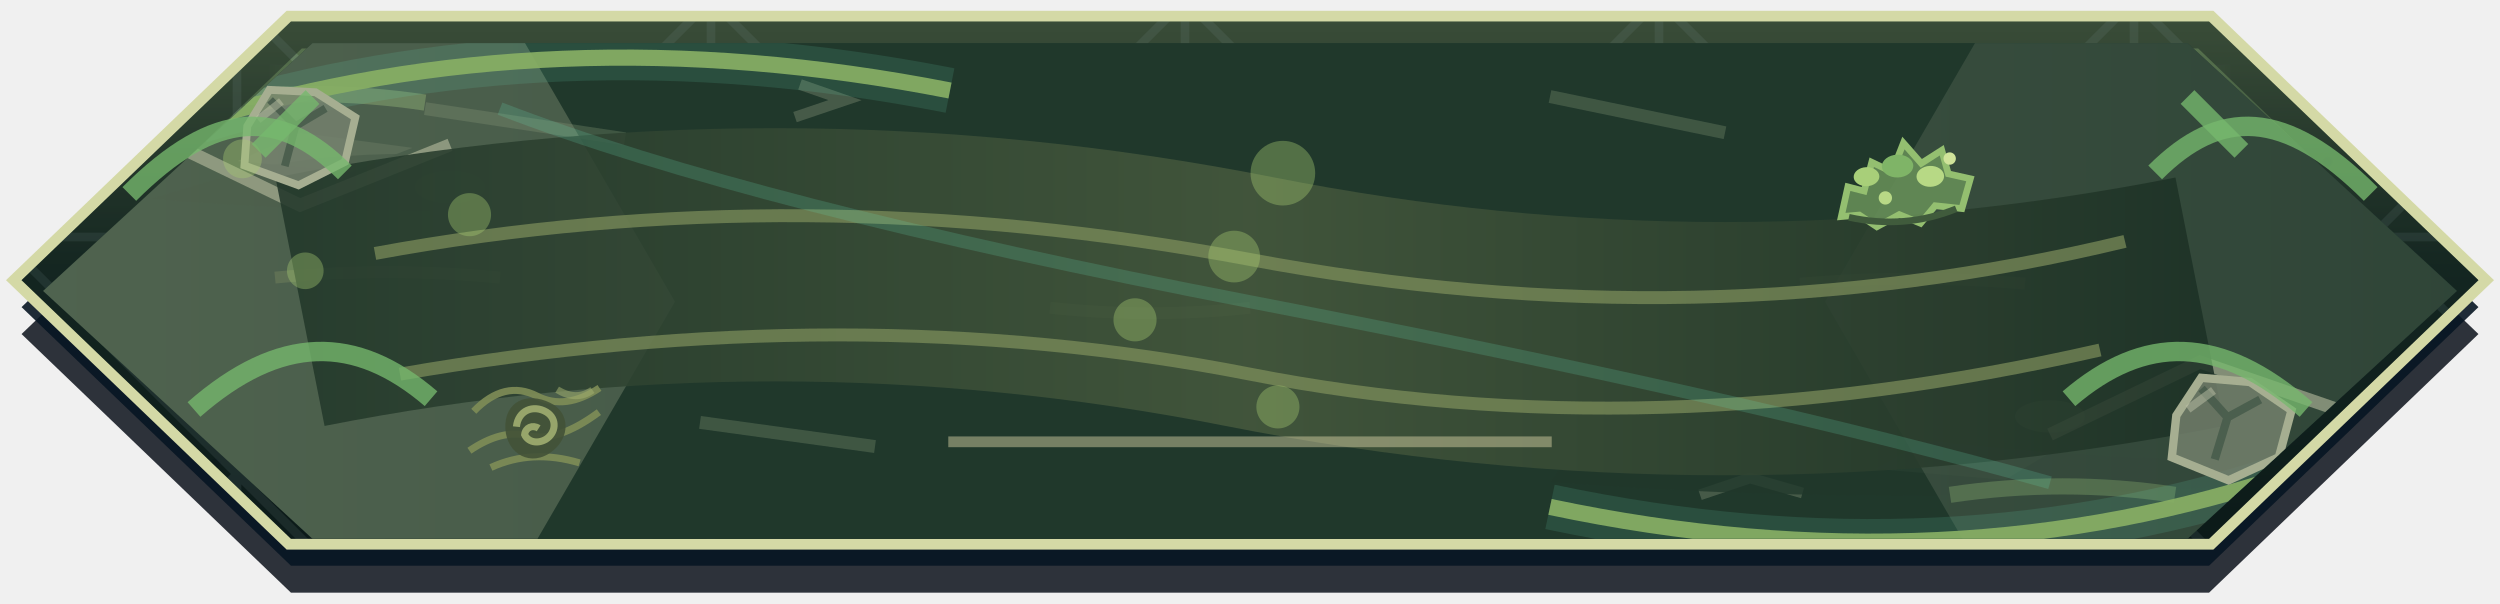
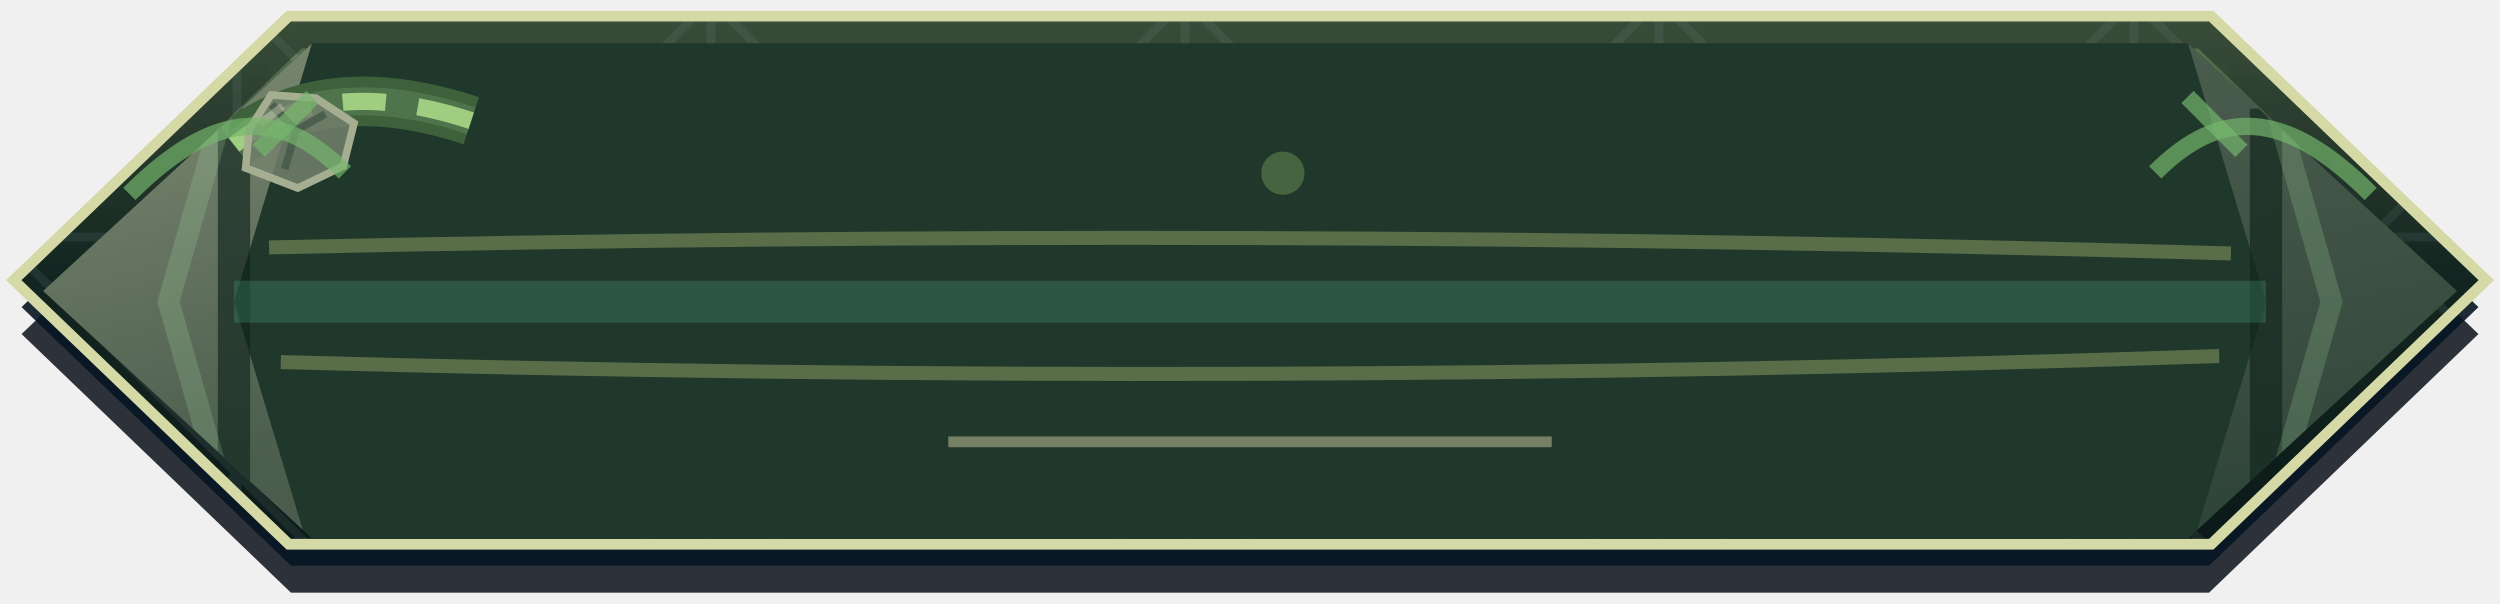
<svg xmlns="http://www.w3.org/2000/svg" width="464" height="112" viewBox="0 0 232 56" role="img" aria-label="M7 secondary-hex-button normal" data-style="m11-enchanted-forest@0.1.0" data-geometry-shape="wide-hexagon" data-corner-radius="2" data-end-cap-depth="25">
  <defs>
    <linearGradient id="m11-secondary-hex-button-232x56-normal-plate" x1="0" y1="0" x2="0" y2="1">
      <stop offset="0" stop-color="#5C7650" />
      <stop offset=".48" stop-color="#20382B" />
      <stop offset="1" stop-color="#13251E" />
    </linearGradient>
    <linearGradient id="m11-secondary-hex-button-232x56-normal-primary" x1="0" y1="0" x2="0" y2="1">
      <stop offset="0" stop-color="#F1E8C8" />
      <stop offset=".45" stop-color="#66D9B2" />
      <stop offset="1" stop-color="#2A856F" />
    </linearGradient>
    <linearGradient id="m11-secondary-hex-button-232x56-normal-energy" x1="0" y1="0" x2="1" y2="0">
      <stop offset="0" stop-color="#B8E0A5" stop-opacity="0" />
      <stop offset=".5" stop-color="#B8E0A5" stop-opacity=".86" />
      <stop offset="1" stop-color="#B8E0A5" stop-opacity="0" />
    </linearGradient>
    <pattern id="m11-secondary-hex-button-232x56-normal-grain" width="28" height="28" patternUnits="userSpaceOnUse">
      <circle cx="5" cy="7" r=".6" fill="#FFFFFF" fill-opacity=".12" />
      <circle cx="20" cy="15" r=".45" fill="#061321" fill-opacity=".2" />
    </pattern>
    <pattern id="m11-secondary-hex-button-232x56-normal-plate-pattern" width="44" height="44" patternUnits="userSpaceOnUse">
      <path d="M0 22H44M22 0V44M0 22L22 0 44 22 22 44Z" fill="none" stroke="#D8FBFF" stroke-opacity=".12" stroke-width=".8" />
    </pattern>
    <mask id="m11-secondary-hex-button-232x56-normal-mask">
      <path d="M27 2H205L230 26L205 50H27L2 26Z" fill="white" />
    </mask>
  </defs>
  <g opacity="1">
    <g id="m11-secondary-hex-button-232x56-normal-outer-shadow" data-layer="outer-shadow" transform="translate(0 5)">
      <path d="M27 2H205L230 26L205 50H27L2 26Z" fill="#020812" opacity=".82" />
    </g>
    <g id="m11-secondary-hex-button-232x56-normal-connected-depth" data-layer="connected-depth" transform="translate(0 2.5)">
      <path d="M27 2H205L230 26L205 50H27L2 26Z" fill="#071522" opacity=".9" />
    </g>
    <g id="m11-secondary-hex-button-232x56-normal-outer-frame" data-layer="outer-frame">
      <path d="M27 2H205L230 26L205 50H27L2 26Z" fill="#071421" stroke="#D4D9A6" stroke-width="2" stroke-linejoin="miter" />
    </g>
    <g id="m11-secondary-hex-button-232x56-normal-inner-plate-fill" data-layer="inner-plate-fill">
      <path d="M27 2H205L230 26L205 50H27L2 26Z" fill="url(#m11-secondary-hex-button-232x56-normal-plate)" />
    </g>
    <g id="m11-secondary-hex-button-232x56-normal-surface-grain" data-layer="surface-grain" data-material-source="m8-ice-grain" mask="url(#m11-secondary-hex-button-232x56-normal-mask)">
      <rect width="232" height="56" fill="url(#m11-secondary-hex-button-232x56-normal-grain)" />
    </g>
    <g id="m11-secondary-hex-button-232x56-normal-surface-pattern" data-layer="surface-pattern" data-material-source="m8-crystal-facet-pattern" mask="url(#m11-secondary-hex-button-232x56-normal-mask)">
      <rect width="232" height="56" fill="url(#m11-secondary-hex-button-232x56-normal-plate-pattern)" />
    </g>
    <g id="m11-secondary-hex-button-232x56-normal-side-bevel-shade" data-layer="side-bevel-shade" mask="url(#m11-secondary-hex-button-232x56-normal-mask)">
      <path d="M27 2H205L230 26L205 50H27L2 26Z" fill="none" stroke="#020812" stroke-opacity=".38" stroke-width="5" />
    </g>
    <g id="m11-secondary-hex-button-232x56-normal-top-bevel-highlight" data-layer="top-bevel-highlight" mask="url(#m11-secondary-hex-button-232x56-normal-mask)">
      <path d="M35 8H197" stroke="#FFFFFF" stroke-opacity=".55" stroke-width="3" stroke-linecap="square" />
    </g>
    <g id="m11-secondary-hex-button-232x56-normal-cold-edge-accent" data-layer="cold-edge-accent" data-material-source="m8-cold-edge-accent" mask="url(#m11-secondary-hex-button-232x56-normal-mask)">
      <rect x="25" y="6" width="182" height="8" fill="url(#m11-secondary-hex-button-232x56-normal-energy)" />
    </g>
    <g id="m11-secondary-hex-button-232x56-normal-ornament-decal" data-layer="ornament-decal" data-material-source="m7-ornament-marks" mask="url(#m11-secondary-hex-button-232x56-normal-mask)">
      <path d="M33 43h16M183 43h16" stroke="#E6FCFF" stroke-opacity=".5" stroke-width="2" />
    </g>
    <g id="m11-secondary-hex-button-material-stack" data-layer="forest-material-stack" data-material-families="weathered-stone,dark-wood,moss-lichen">
      <path d="M29 4H203L228 27L203 50H29L4 27Z" fill="#20382B" />
    </g>
-     <g id="m11-secondary-hex-button-material-detail" data-layer="forest-material-detail" data-material-channels="stone-chips,wood-grain,moss-mask" data-detail-scale="component">
-       <path d="M39.44 10.08l18.56 2.8M143.84 8.96l16.24 3.36M64.96 39.2l16.24 2.24" stroke="#6B8063" stroke-width="1.2" stroke-opacity=".72" />
-     </g>
-     <g id="m11-secondary-hex-button-material-face-depth" data-layer="forest-material-face-depth" data-material-source="shared-face-geometry">
-       <clipPath id="m11-secondary-hex-button-face-clip">
+     <g id="m11-secondary-hex-button-integrated-material-regions" data-layer="forest-integrated-material-regions" data-integration="construction-profile-connected" data-variation-seed="51731" data-density-class="secondary-hex-button" data-cluster-budget="1" data-speckle-budget="1" data-ornament-budget="2" data-profile-stages="3" data-state-contract="stable-living-presence" data-state="normal">
+       <defs>
+         <linearGradient id="m11-secondary-hex-button-stone-construction-depth" x2="1" y2="1">
+           <stop stop-color="#BAC0A1" stop-opacity=".76" />
+           <stop offset=".42" stop-color="#697765" stop-opacity=".72" />
+           <stop offset="1" stop-color="#263C33" stop-opacity=".92" />
+         </linearGradient>
+         <linearGradient id="m11-secondary-hex-button-wood-construction-depth" x2=".8" y2=".2">
+           <stop stop-color="#172B21" />
+           <stop offset=".45" stop-color="#4A5B3D" />
+           <stop offset=".7" stop-color="#293C2C" />
+           <stop offset="1" stop-color="#12251C" />
+         </linearGradient>
+       </defs>
+       <clipPath id="m11-secondary-hex-button-construction-clip">
        <path d="M29 4H203L228 27L203 50H29L4 27Z" />
      </clipPath>
-       <g clip-path="url(#m11-secondary-hex-button-face-clip)">
-         <g data-layer="forest-weathered-stone">
-           <path d="M27.84 12.32l10.44 1.4 -5.8 2.24 -10.44 -1.008ZM178.64 40.88l11.6 1.12 -4.176 2.52 -12.064 -1.008Z" fill="#7C8D70" fill-opacity=".45" />
-           <path d="M74.24 7.84l4.176 1.456 -4.64 1.568M157.76 45.92l4.64 -1.568 4.872 1.4" fill="none" stroke="#9BA687" stroke-width="1" stroke-opacity=".55" />
+       <g clip-path="url(#m11-secondary-hex-button-construction-clip)">
+         <g data-layer="forest-wood-surface-region" data-material-family="wood" data-growth-vector="horizontal-action" data-construction-profile="growth-vector-body,tapered-relief,masked-termination">
+           <path data-layer="forest-wood-growth-body" d="M21.715 28H210.285" stroke="url(#m11-secondary-hex-button-wood-construction-depth)" stroke-width="34.7" stroke-linecap="round" />
+           <path data-layer="forest-wood-relief-bands" d="M24.972 22.96Q116 20.943 207.028 23.52M26.058 33.6Q116 36.063 205.942 33.04" fill="none" stroke="#8A9C61" stroke-width="1.3" stroke-opacity="0.54" />
        </g>
-         <g data-layer="forest-dark-wood-grain">
-           <path d="M25.52 25.76q10.44 -1.008 20.88 0M97.44 28.56q9.28 1.008 18.56 0M167.04 26.32q10.44 -0.896 20.88 0" fill="none" stroke="#72854C" stroke-width="1.1" stroke-opacity=".62" />
+         <g data-layer="forest-stone-surface-region" data-material-family="stone" data-construction-profile="structural-end-plate,contact-occlusion,light-facing-bevel">
+           <path d="M0 0H30.16L21.715 28 30.16 56H0ZM232 0H201.84L210.285 28 201.84 56H232Z" fill="url(#m11-secondary-hex-button-stone-construction-depth)" fill-opacity="0.86" />
+           <path data-layer="forest-stone-contact-occlusion" d="M21.715 10.08V45.92M210.285 10.08V45.92" stroke="#10241C" stroke-width="3" stroke-opacity=".65" />
+           <path data-layer="forest-stone-light-facing-bevel" d="M0 1H30.16M201.84 1H232" stroke="#D9D9B2" stroke-width="1.5" stroke-opacity="0.42" />
        </g>
-         <g data-layer="forest-moss-growth-mask" fill="#9BCB78" fill-opacity=".48">
-           <ellipse cx="41.76" cy="17.36" rx="3.248" ry="1.5" />
-           <ellipse cx="190.24" cy="38.64" rx="3.248" ry="1.5" />
+         <g data-layer="forest-moss-surface-region" data-material-family="moss" data-substrate="stone-wood-end-seam" data-construction-profile="anchored-substrate,irregular-transition,receiver-tint">
+           <path data-layer="forest-moss-substrate" d="M21.715 13.44Q30.16 6.72 43.732 11.2" fill="none" stroke="#3E613C" stroke-width="4.6" />
+           <path data-layer="forest-moss-coverage-transition" d="M21.715 13.44Q30.16 6.72 43.732 11.2" fill="none" stroke="#9AC979" stroke-width="1.6" stroke-dasharray="8 3 4 3" />
+         </g>
+         <g data-layer="forest-living-light-surface-response" data-material-family="living-light" data-light-response="state-bound-material-receivers" data-receiver-opacity="0.18" data-edge-opacity="0.18">
+           <path data-layer="forest-wood-light-receiver" d="M21.715 28H210.285" fill="none" stroke="#66D9B2" stroke-width="3.9" stroke-opacity="0.18" />
+           <path data-layer="forest-edge-light-receiver" d="M21.715 6.72L15.635 28 21.715 49.28M210.285 6.72L216.365 28 210.285 49.28" fill="none" stroke="#B8F0B2" stroke-width="2" stroke-opacity="0.18" />
+           <path data-layer="forest-moss-light-receiver" d="M21.715 13.44Q30.16 6.72 43.732 11.2" fill="none" stroke="#C4F3B7" stroke-width="2.6" stroke-opacity="0.13" />
        </g>
      </g>
    </g>
-     <g id="m11-secondary-hex-button-material-restraint" data-layer="forest-material-restraint" data-restraint="edge-anchored-low-opacity">
-       <clipPath id="m11-secondary-hex-button-restraint-clip">
-         <path d="M29 4H203L228 27L203 50H29L4 27Z" />
-       </clipPath>
-       <g clip-path="url(#m11-secondary-hex-button-restraint-clip)">
-         <path d="M0 0H232V56H0Z" fill="#20382B" fill-opacity=".42" />
-         <g data-layer="forest-moss-edge-anchor" fill="#20382B" fill-opacity=".78">
-           <path d="M23.2 15.68q13.92 -2.8 30.16 0q11.6 2.24 25.52 -.01l-6.96 2.8q-32.48 2.24 -58 -.02Z" />
-           <path d="M146.16 41.44q18.56 -3.36 39.44 -.01q18.56 2.24 32.48 -.03l-4.64 3.36q-37.12 2.52 -69.6 -.01Z" />
-         </g>
-         <path d="M18.56 9.52q10.44 -1.568 20.88 0M180.96 45.92q10.44 -1.568 20.88 0" fill="none" stroke="#9BCB78" stroke-width="1.5" stroke-opacity=".42" />
-       </g>
-     </g>
-     <g id="m11-secondary-hex-button-integrated-material-regions" data-layer="forest-integrated-material-regions" data-integration="edge-anchored-connected" data-variation-seed="51731">
-       <defs>
-         <linearGradient id="m11-secondary-hex-button-stone-depth" x2="1">
-           <stop stop-color="#9BA687" stop-opacity=".68" />
-           <stop offset="1" stop-color="#425548" stop-opacity=".72" />
-         </linearGradient>
-         <linearGradient id="m11-secondary-hex-button-wood-depth" x2="1">
-           <stop stop-color="#22372A" />
-           <stop offset=".5" stop-color="#45583D" />
-           <stop offset="1" stop-color="#1C3025" />
-         </linearGradient>
-       </defs>
-       <clipPath id="m11-secondary-hex-button-integrated-surface-clip">
-         <path d="M29 4H203L228 27L203 50H29L4 27Z" />
-       </clipPath>
-       <g clip-path="url(#m11-secondary-hex-button-integrated-surface-clip)">
-         <g data-layer="forest-stone-surface-region" data-material-family="stone" data-depth-response="faceted-edge-plates">
-           <path d="M0 0H46.4L62.64 28 46.4 56H0ZM232 0H185.6L169.36 28 185.6 56H232Z" fill="url(#m11-secondary-hex-button-stone-depth)" fill-opacity=".58" />
-           <path d="M11.6 11.2l16.24 7.84 13.92-5.6M190.24 40.32l13.92-6.72 16.24 5.6" fill="none" stroke="#C2C7A8" stroke-width="1.2" stroke-opacity=".55" />
-         </g>
-         <g data-layer="forest-wood-surface-region" data-material-family="wood" data-depth-response="recessed-grain-band">
-           <path d="M27.84 28Q71.92 19.288 116 28T204.16 28" fill="none" stroke="url(#m11-secondary-hex-button-wood-depth)" stroke-width="23.5" stroke-opacity=".88" />
-           <path d="M34.8 23.52Q74.24 16.24 116 24.08T197.2 22.4M37.12 34.72Q78.88 27.44 116 34.72T194.88 32.48" fill="none" stroke="#84945F" stroke-width="1.2" stroke-opacity=".66" />
-         </g>
-         <g data-layer="forest-moss-surface-region" data-material-family="moss" data-depth-response="edge-growth-light-catch">
-           <path d="M18.56 11.2Q51.04 1.12 88.16 8.4M143.84 47.04Q180.96 54.88 213.44 43.68" fill="none" stroke="#66D9B2" stroke-width="4.2" stroke-opacity=".14" />
-           <path d="M18.56 11.2Q51.04 1.12 88.16 8.4M143.84 47.04Q180.96 54.88 213.44 43.68" fill="none" stroke="#88AF64" stroke-width="1.5" stroke-opacity=".92" />
-         </g>
-         <g data-layer="forest-living-light-surface-response" data-material-family="living-light" data-light-response="root-linked-local">
-           <path d="M116 28Q69.6 19.04 46.4 10.08M116 28Q162.4 36.96 190.24 44.8" fill="none" stroke="#66D9B2" stroke-width="1.2" stroke-opacity=".2" />
-         </g>
-       </g>
-     </g>
-     <g id="m11-secondary-hex-button-authored-material-clusters" data-layer="forest-authored-material-clusters" data-material-families="stone,wood,moss" data-variation-seed="51731" data-cluster-count="4" data-cluster-scale="component" data-placement="component-aware">
+     <g id="m11-secondary-hex-button-authored-material-clusters" data-layer="forest-authored-material-clusters" data-material-families="stone,wood,moss" data-variation-seed="51731" data-cluster-count="1" data-cluster-scale="component" data-placement="construction-anchor-budgeted">
      <clipPath id="m11-secondary-hex-button-cluster-clip">
        <path d="M29 4H203L228 27L203 50H29L4 27Z" />
      </clipPath>
      <g clip-path="url(#m11-secondary-hex-button-cluster-clip)">
-         <g data-layer="forest-authored-cluster" data-cluster-kind="stone-chip" transform="translate(28.0 12.6) rotate(-4)">
-           <g data-layer="forest-stone-chip-cluster" data-material-family="stone" transform="scale(1.037)">
-             <path d="M-4.8-1.2l2.2-3.1 4.1.5 3.4 2.5-1.2 3.9-4.3 1.8-4.7-2.1Z" fill="#75816E" fill-opacity=".82" stroke="#A6AE91" stroke-width="0.70" />
-             <path d="M-2.6-3.4l2.1 2.5 2.8-1.4M-.5-.9l-1.2 3.5" fill="none" stroke="#495C4C" stroke-width="0.70" stroke-opacity=".9" />
-             <path d="M-3.8-1.7l2.2-1.5" stroke="#C0C5A9" stroke-width="0.70" stroke-opacity=".48" />
-           </g>
-         </g>
-         <g data-layer="forest-authored-cluster" data-cluster-kind="wood-knot" transform="translate(49.6 39.1) rotate(-1)">
-           <g data-layer="forest-wood-knot-cluster" data-material-family="wood" transform="scale(0.936)">
-             <path d="M-6.5 2.8q3.2-2.1 5.8-1.4 2.9.8 7.1-2.2M-6-1.1q3.1-3.1 6.3-1.4 2.8 1.5 6.2-.7M-4.4 4.5q4.1-1.8 8.8-.3" fill="none" stroke="#7F8D57" stroke-width="0.70" stroke-opacity=".9" />
-             <path d="M-2.9.7c-.1-2.7 2.2-3.7 4.5-2.5 2 1 1.9 3.5.1 4.8-2.1 1.6-4.5.2-4.6-2.3Z" fill="#435238" fill-opacity=".9" />
-             <path d="M-1.8.5c.2-1.6 1.7-2.2 3-1.4 1.1.7.9 2.1-.1 2.7-.9.5-1.8.2-2.1-.5.1-.7.8-1 1.4-.6" fill="none" stroke="#A0AE70" stroke-width="0.70" stroke-opacity=".9" />
-             <path d="M2.3-3.1q1.9 1.2 3.5.1" fill="none" stroke="#A0AE70" stroke-width="0.70" stroke-opacity=".55" />
-           </g>
-         </g>
-         <g data-layer="forest-authored-cluster" data-cluster-kind="moss-lichen" transform="translate(176.5 16.9) rotate(-2)">
-           <g data-layer="forest-moss-lichen-cluster" data-material-family="moss" transform="scale(0.883)">
-             <path d="M-6.5 3.4l.8-3.1 1.7.5.9-3 2.1 1.1 1.3-3 1.8 2.2 2.2-1.3.6 2.5 2.3.6-1 3.1-2.8-.4-1.6 1.8-2.2-1-2.4 1.2-1.8-1.3Z" fill="#668E58" fill-opacity=".88" stroke="#94BF70" stroke-width="0.70" />
-             <ellipse cx="-3.7" cy="-.7" rx="1.35" ry="1" fill="#A8CF79" />
-             <ellipse cx="-.4" cy="-1.7" rx="1.65" ry="1.2" fill="#7FB467" />
-             <ellipse cx="3" cy="-.5" rx="1.45" ry="1.1" fill="#B7D985" />
-             <circle cx="5.1" cy="-2.3" r=".65" fill="#D0E39A" />
-             <circle cx="-1.8" cy="1.6" r=".7" fill="#B8D986" />
-             <path d="M-5.7 3.5q5.8 1.5 11.3-.5" fill="none" stroke="#405B3C" stroke-width="0.70" />
-           </g>
-         </g>
-         <g data-layer="forest-authored-cluster" data-cluster-kind="stone-chip" transform="translate(207.3 39.7) rotate(-2)">
-           <g data-layer="forest-stone-chip-cluster" data-material-family="stone" transform="scale(1.103)">
+         <g data-layer="forest-authored-cluster" data-cluster-kind="stone-chip" transform="translate(28.0 13.0) rotate(-3)">
+           <g data-layer="forest-stone-chip-cluster" data-material-family="stone" transform="scale(1.006)">
            <path d="M-4.8-1.2l2.2-3.1 4.1.5 3.4 2.5-1.2 3.9-4.3 1.8-4.7-2.1Z" fill="#75816E" fill-opacity=".82" stroke="#A6AE91" stroke-width="0.70" />
            <path d="M-2.6-3.4l2.1 2.5 2.8-1.4M-.5-.9l-1.2 3.5" fill="none" stroke="#495C4C" stroke-width="0.70" stroke-opacity=".9" />
            <path d="M-3.8-1.7l2.2-1.5" stroke="#C0C5A9" stroke-width="0.70" stroke-opacity=".48" />
          </g>
        </g>
      </g>
    </g>
-     <g id="m11-secondary-hex-button-moss-variation" data-layer="forest-variation" data-variation-seed="51731" data-variation-baseline="false" fill="#A6CC72" fill-opacity=".38">
-       <circle cx="119.05" cy="16.07" r="3.0" />
-       <circle cx="114.53" cy="23.81" r="2.4" />
-       <circle cx="22.50" cy="14.74" r="1.8" />
-       <circle cx="43.57" cy="19.92" r="2.0" />
-       <circle cx="105.33" cy="29.68" r="2.0" />
-       <circle cx="118.59" cy="37.76" r="2.0" />
-       <circle cx="28.33" cy="25.13" r="1.7" />
+     <g id="m11-secondary-hex-button-moss-variation" data-layer="forest-variation" data-variation-seed="51731" data-variation-baseline="false" data-speckle-count="1" fill="#A6CC72" fill-opacity=".3">
+       <circle cx="119.05" cy="16.07" r="2.0" />
    </g>
-     <g id="m11-secondary-hex-button-leaf-vine-ornament" data-layer="forest-ornament" data-ornament="leaf-vine" data-ornament-count="4" fill="none" stroke="#76B86D" stroke-opacity=".78" stroke-width="1.8">
-       <path d="M12 18c8-8 14-8 20-2M220 18c-8-8-14-8-20-2M18 38c8-7 15-7 22-1M214 38c-8-7-15-7-22-1" />
+     <g id="m11-secondary-hex-button-leaf-vine-ornament" data-layer="forest-ornament" data-ornament="leaf-vine" data-ornament-count="2" fill="none" stroke="#76B86D" stroke-opacity=".68" stroke-width="1.6">
+       <path d="M12 18c8-8 14-8 20-2M220 18c-8-8-14-8-20-2" />
      <path d="M24 14l5-5M208 14l-5-5" />
    </g>
    <g id="m11-secondary-hex-button-parchment-typography" data-layer="forest-typography" data-typography-preset="m11-parchment-sage-action" data-semantic-text="required">
      <path d="M88 41h56" stroke="#EDE3B4" stroke-opacity=".42" />
    </g>
    <g id="m11-enchanted-forest-secondary-hex-button-content" data-layer="content" data-slot="editable-secondary-hex-button-content" data-safe-x="39" data-safe-y="8" data-safe-width="154" data-safe-height="38" />
  </g>
</svg>
